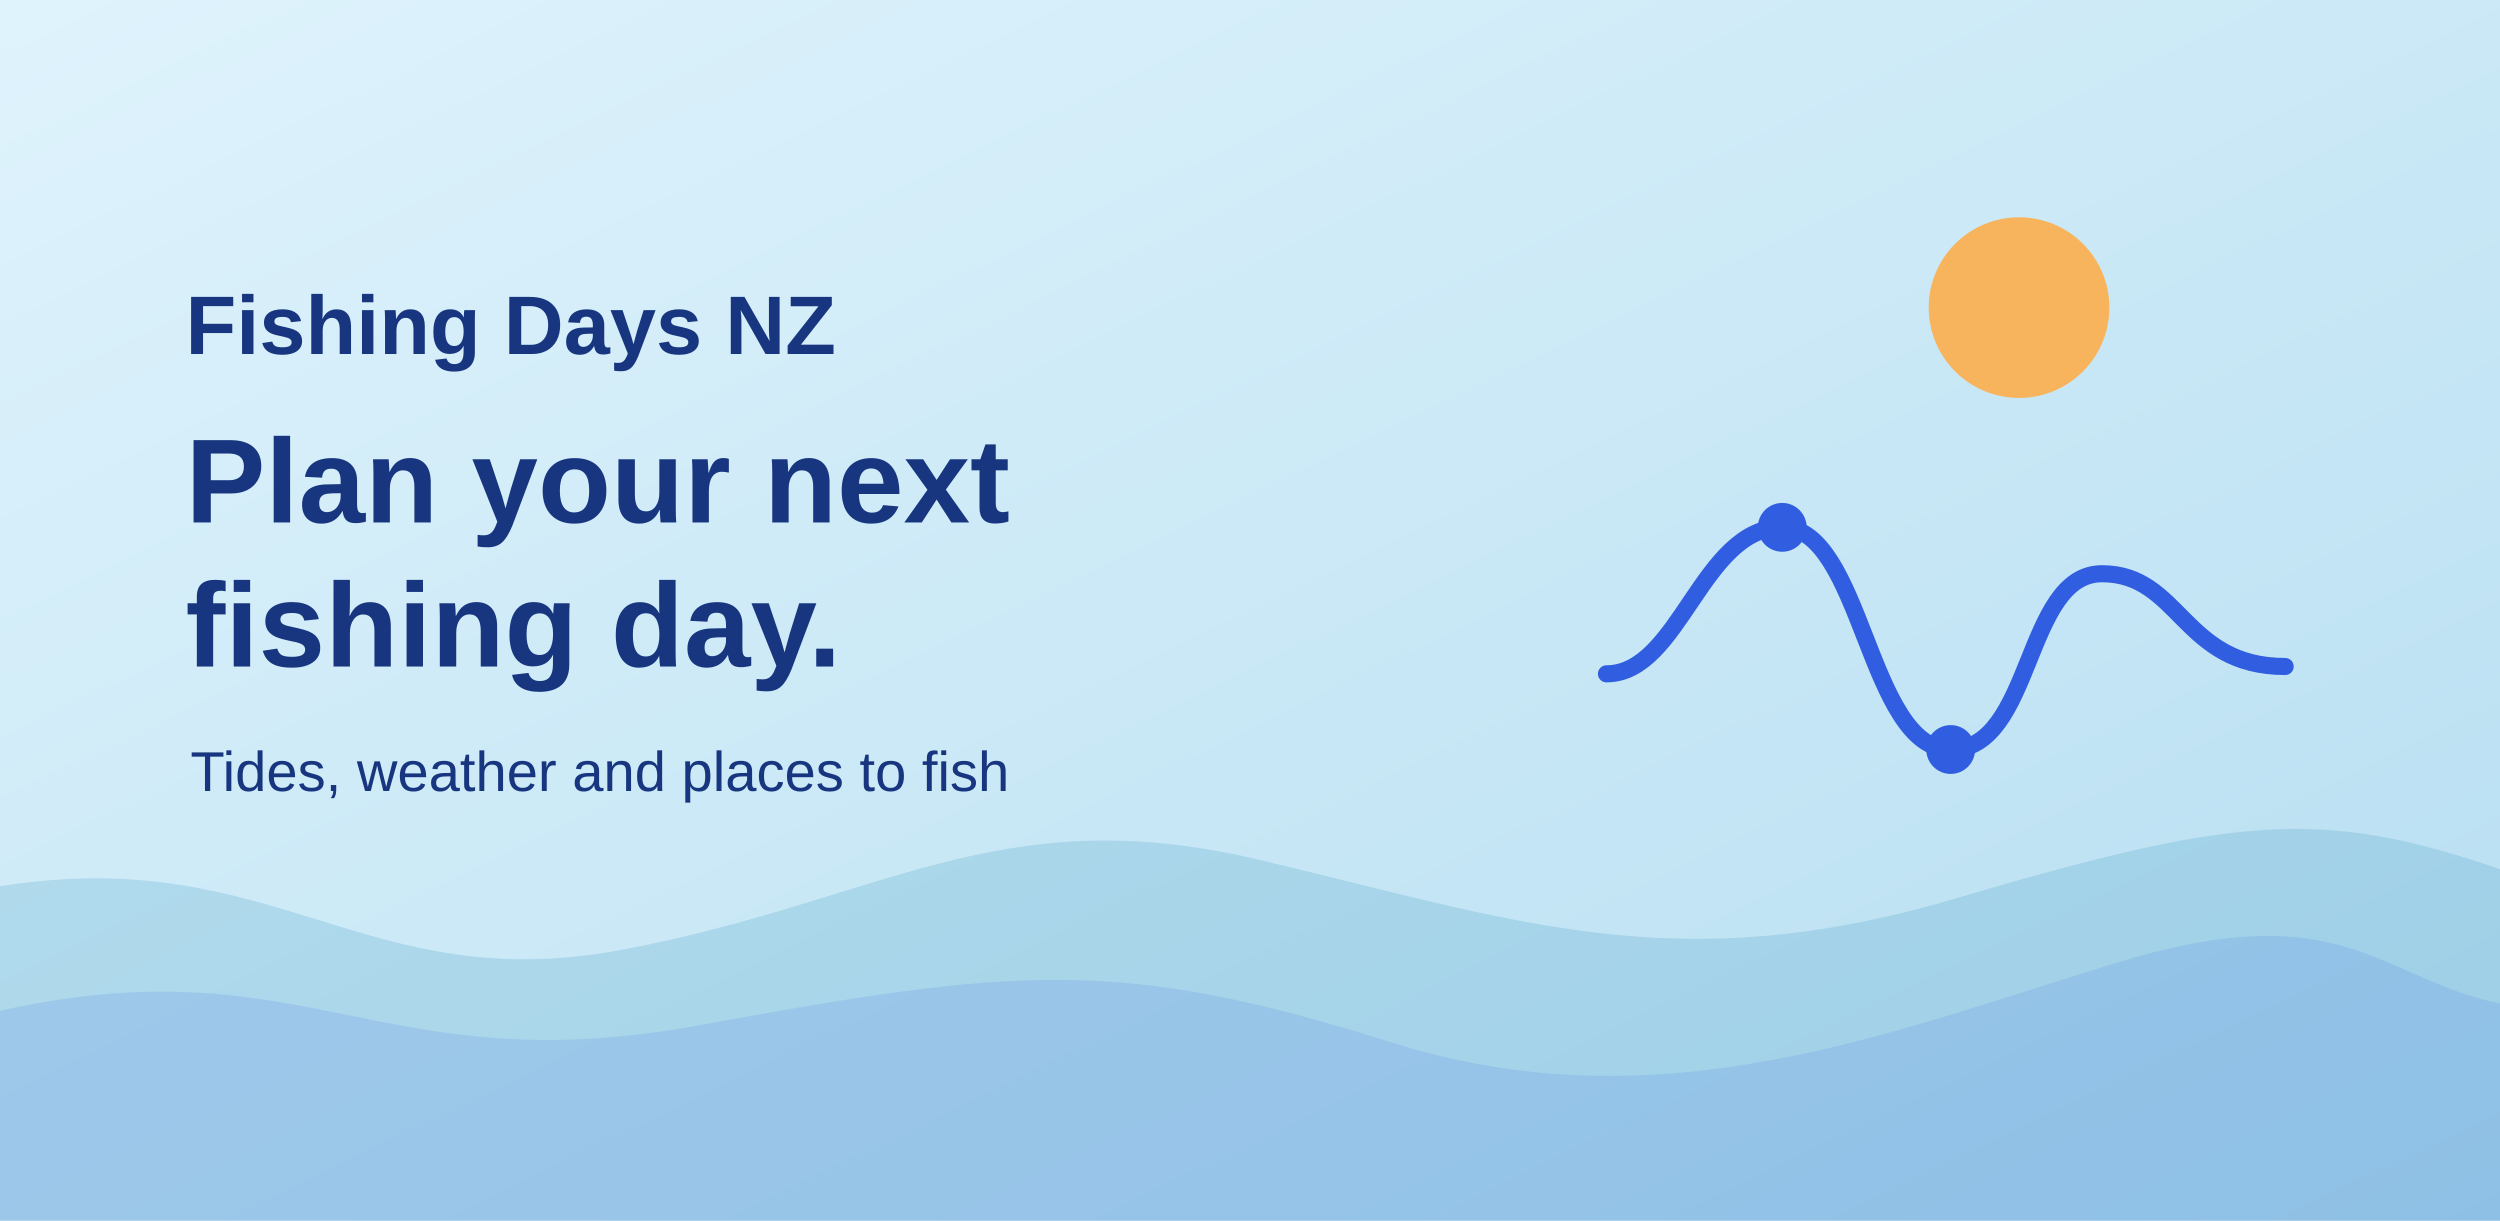
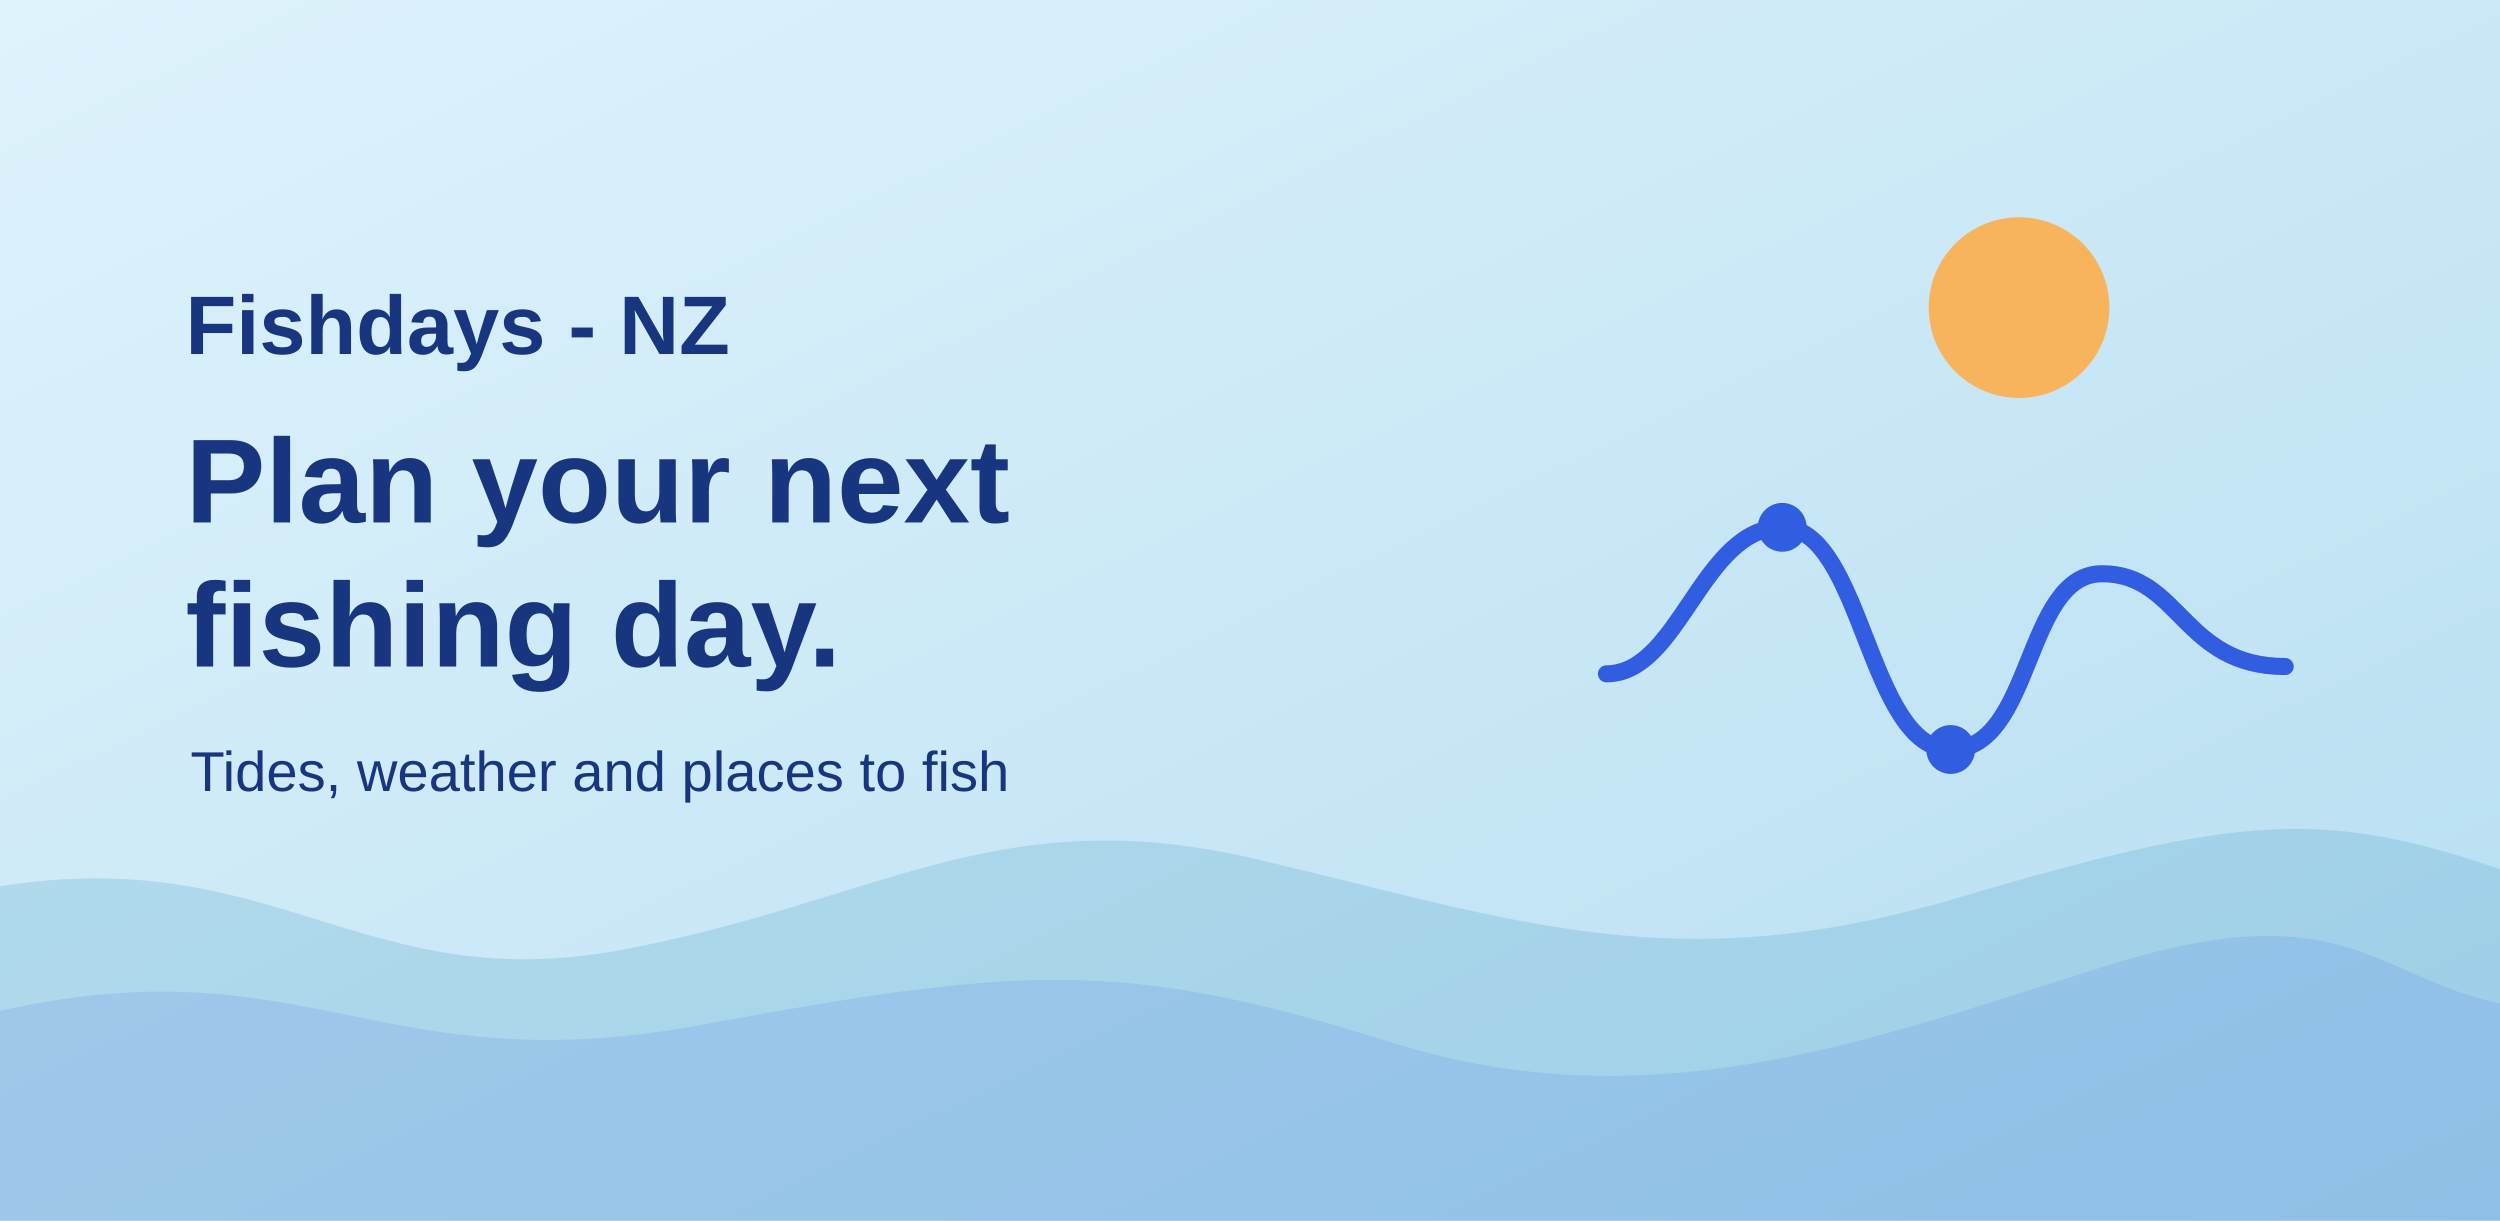
<svg xmlns="http://www.w3.org/2000/svg" width="1024" height="500" viewBox="0 0 1024 500">
  <defs>
    <linearGradient id="sea" x2="1" y2="1">
      <stop stop-color="#DFF3FC" />
      <stop offset="1" stop-color="#B6DEF1" />
    </linearGradient>
  </defs>
  <rect width="1024" height="500" fill="url(#sea)" />
  <circle cx="827" cy="126" r="37" fill="#F7B45C" />
  <path d="M0 363C113 345 149 409 255 389S409 327 515 352S686 402 801 368S951 331 1024 356V500H0Z" fill="#4C9EC4" opacity=".24" />
  <path d="M0 414C126 386 155 444 286 420S459 392 570 427S776 422 868 394S975 401 1024 411V500H0Z" fill="#315DE0" opacity=".13" />
  <g font-family="Arial,Helvetica,sans-serif" fill="#17367F">
-     <text x="76" y="145" font-size="34" font-weight="700">Fishing Days NZ</text>
+     <text x="76" y="145" font-size="34" font-weight="700">Fishdays - NZ</text>
    <text x="76" y="214" font-size="49" font-weight="700">Plan your next</text>
    <text x="76" y="273" font-size="49" font-weight="700">fishing day.</text>
    <text x="78" y="324" font-size="23">Tides, weather and places to fish</text>
  </g>
  <path d="M658 276C688 276 697 216 730 216S765 307 799 307S829 235 861 235S894 273 936 273" fill="none" stroke="#315DE0" stroke-width="7" stroke-linecap="round" />
  <g fill="#315DE0">
    <circle cx="730" cy="216" r="10" />
    <circle cx="799" cy="307" r="10" />
  </g>
</svg>
